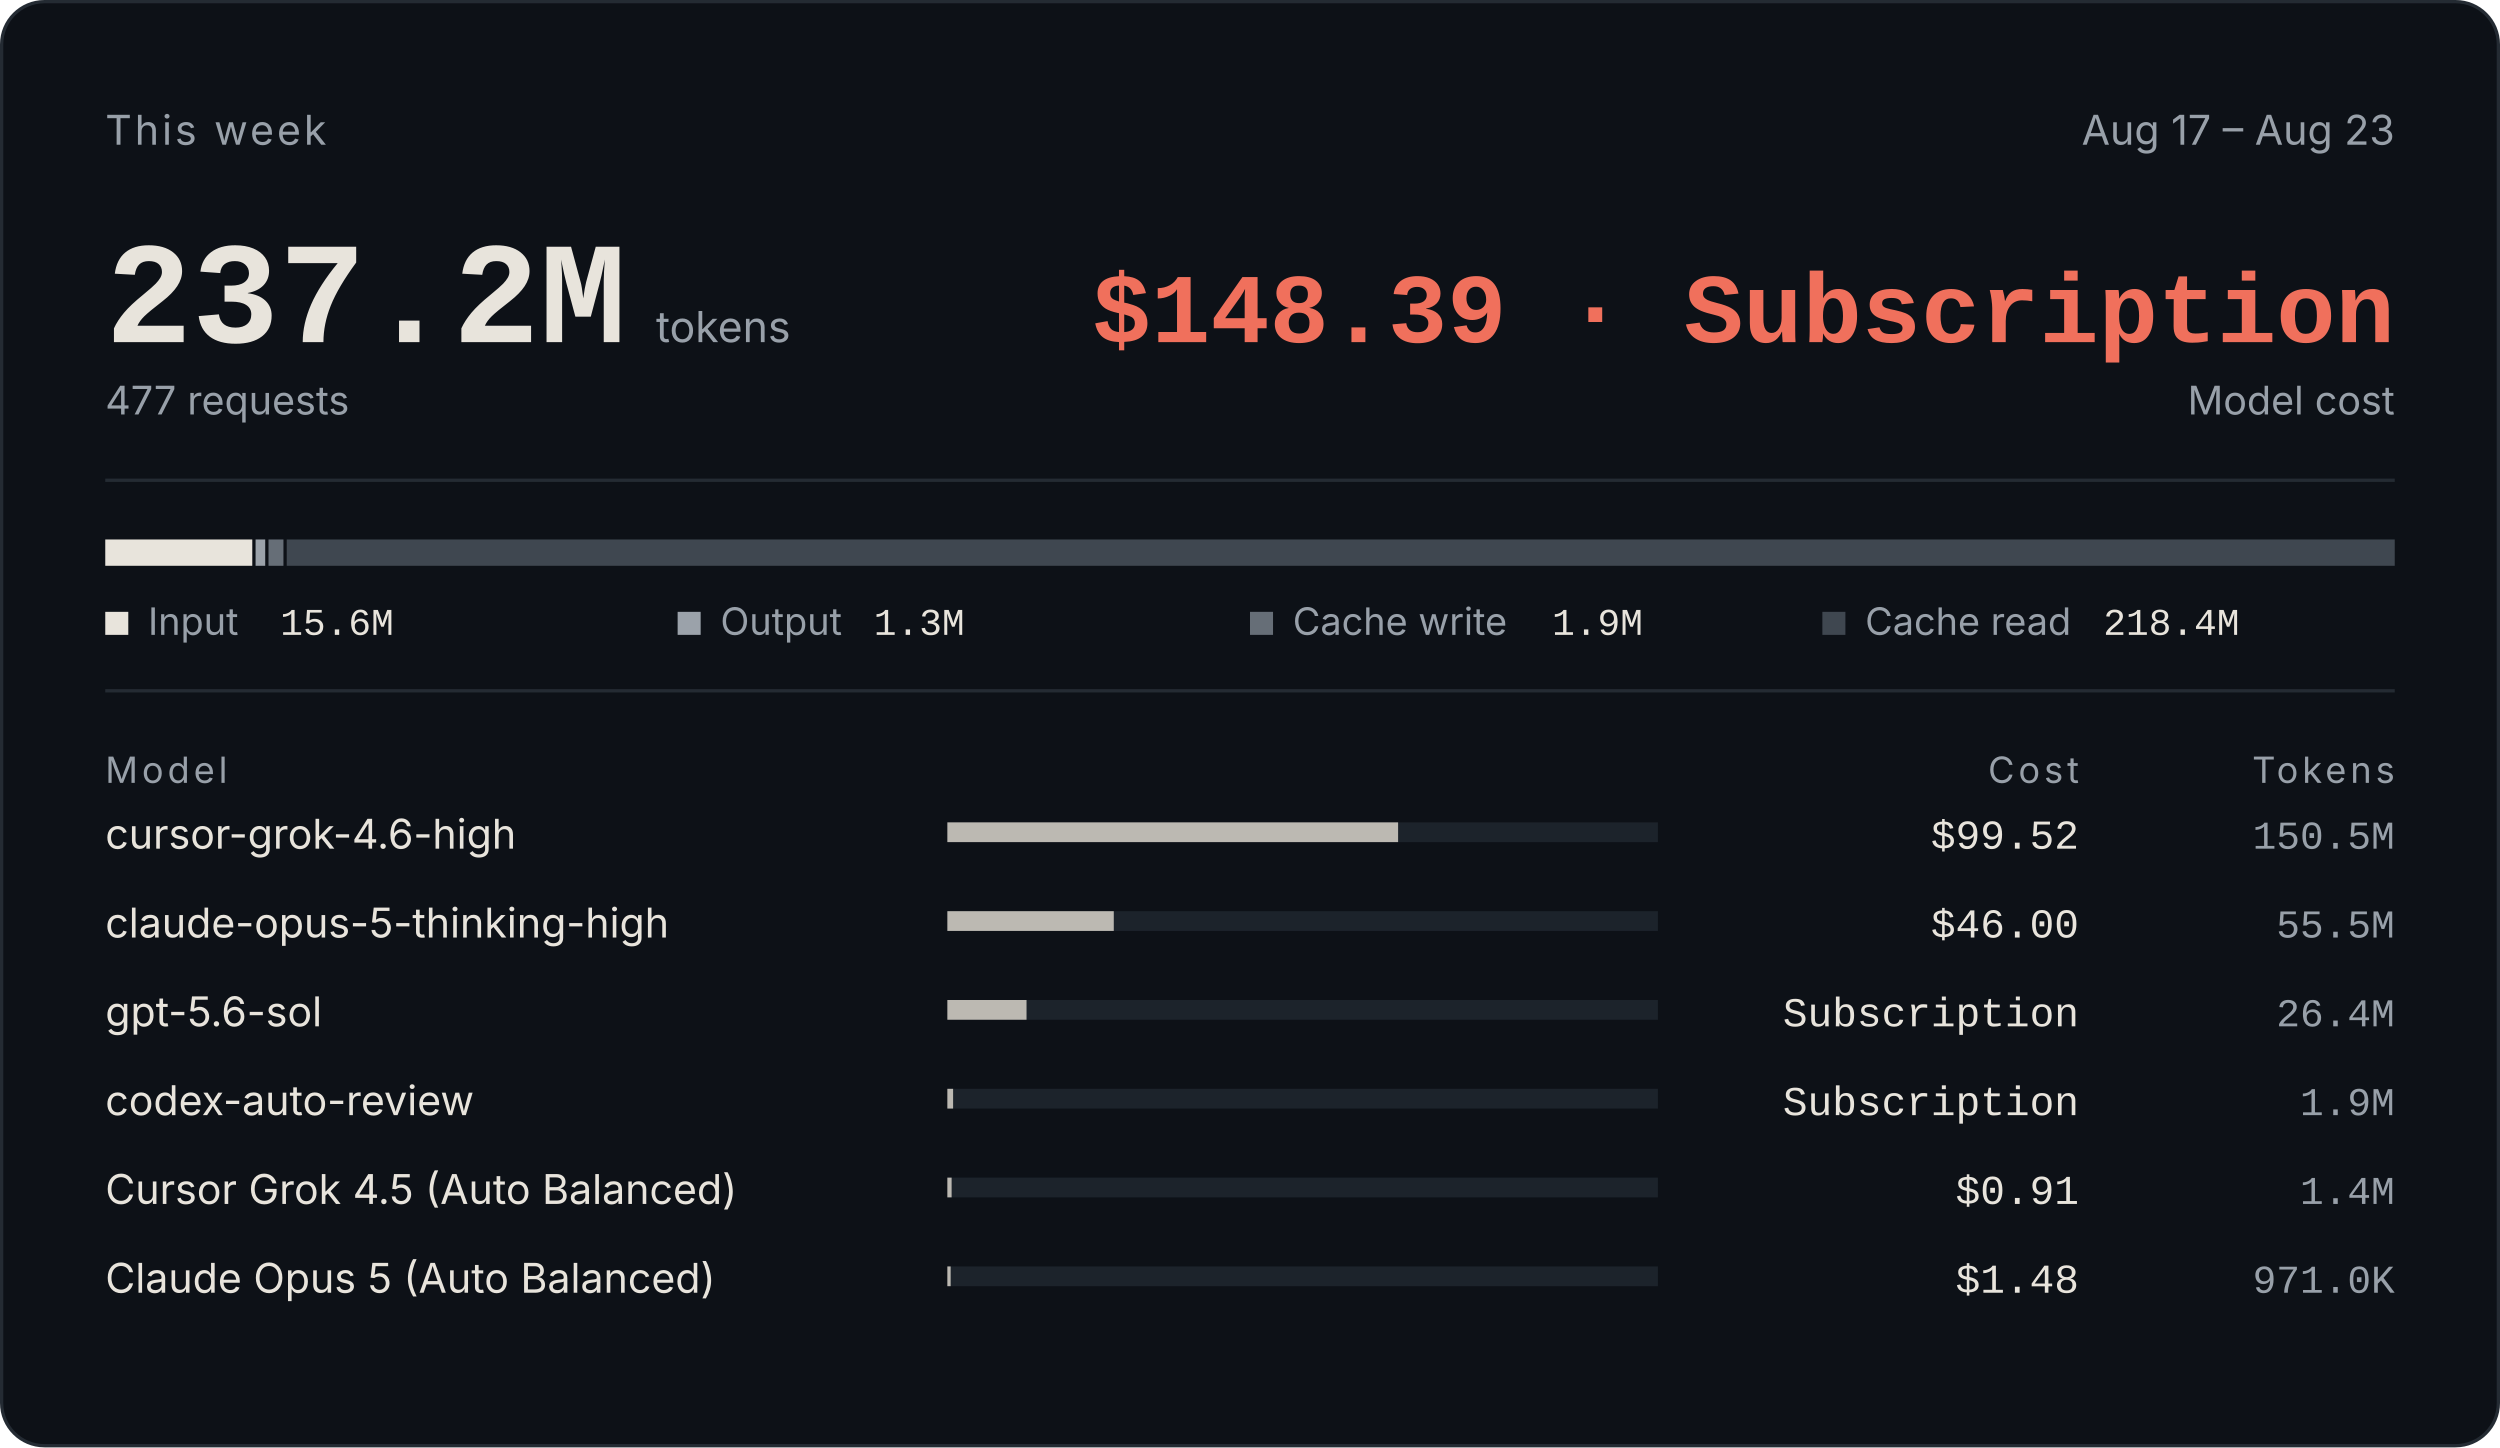
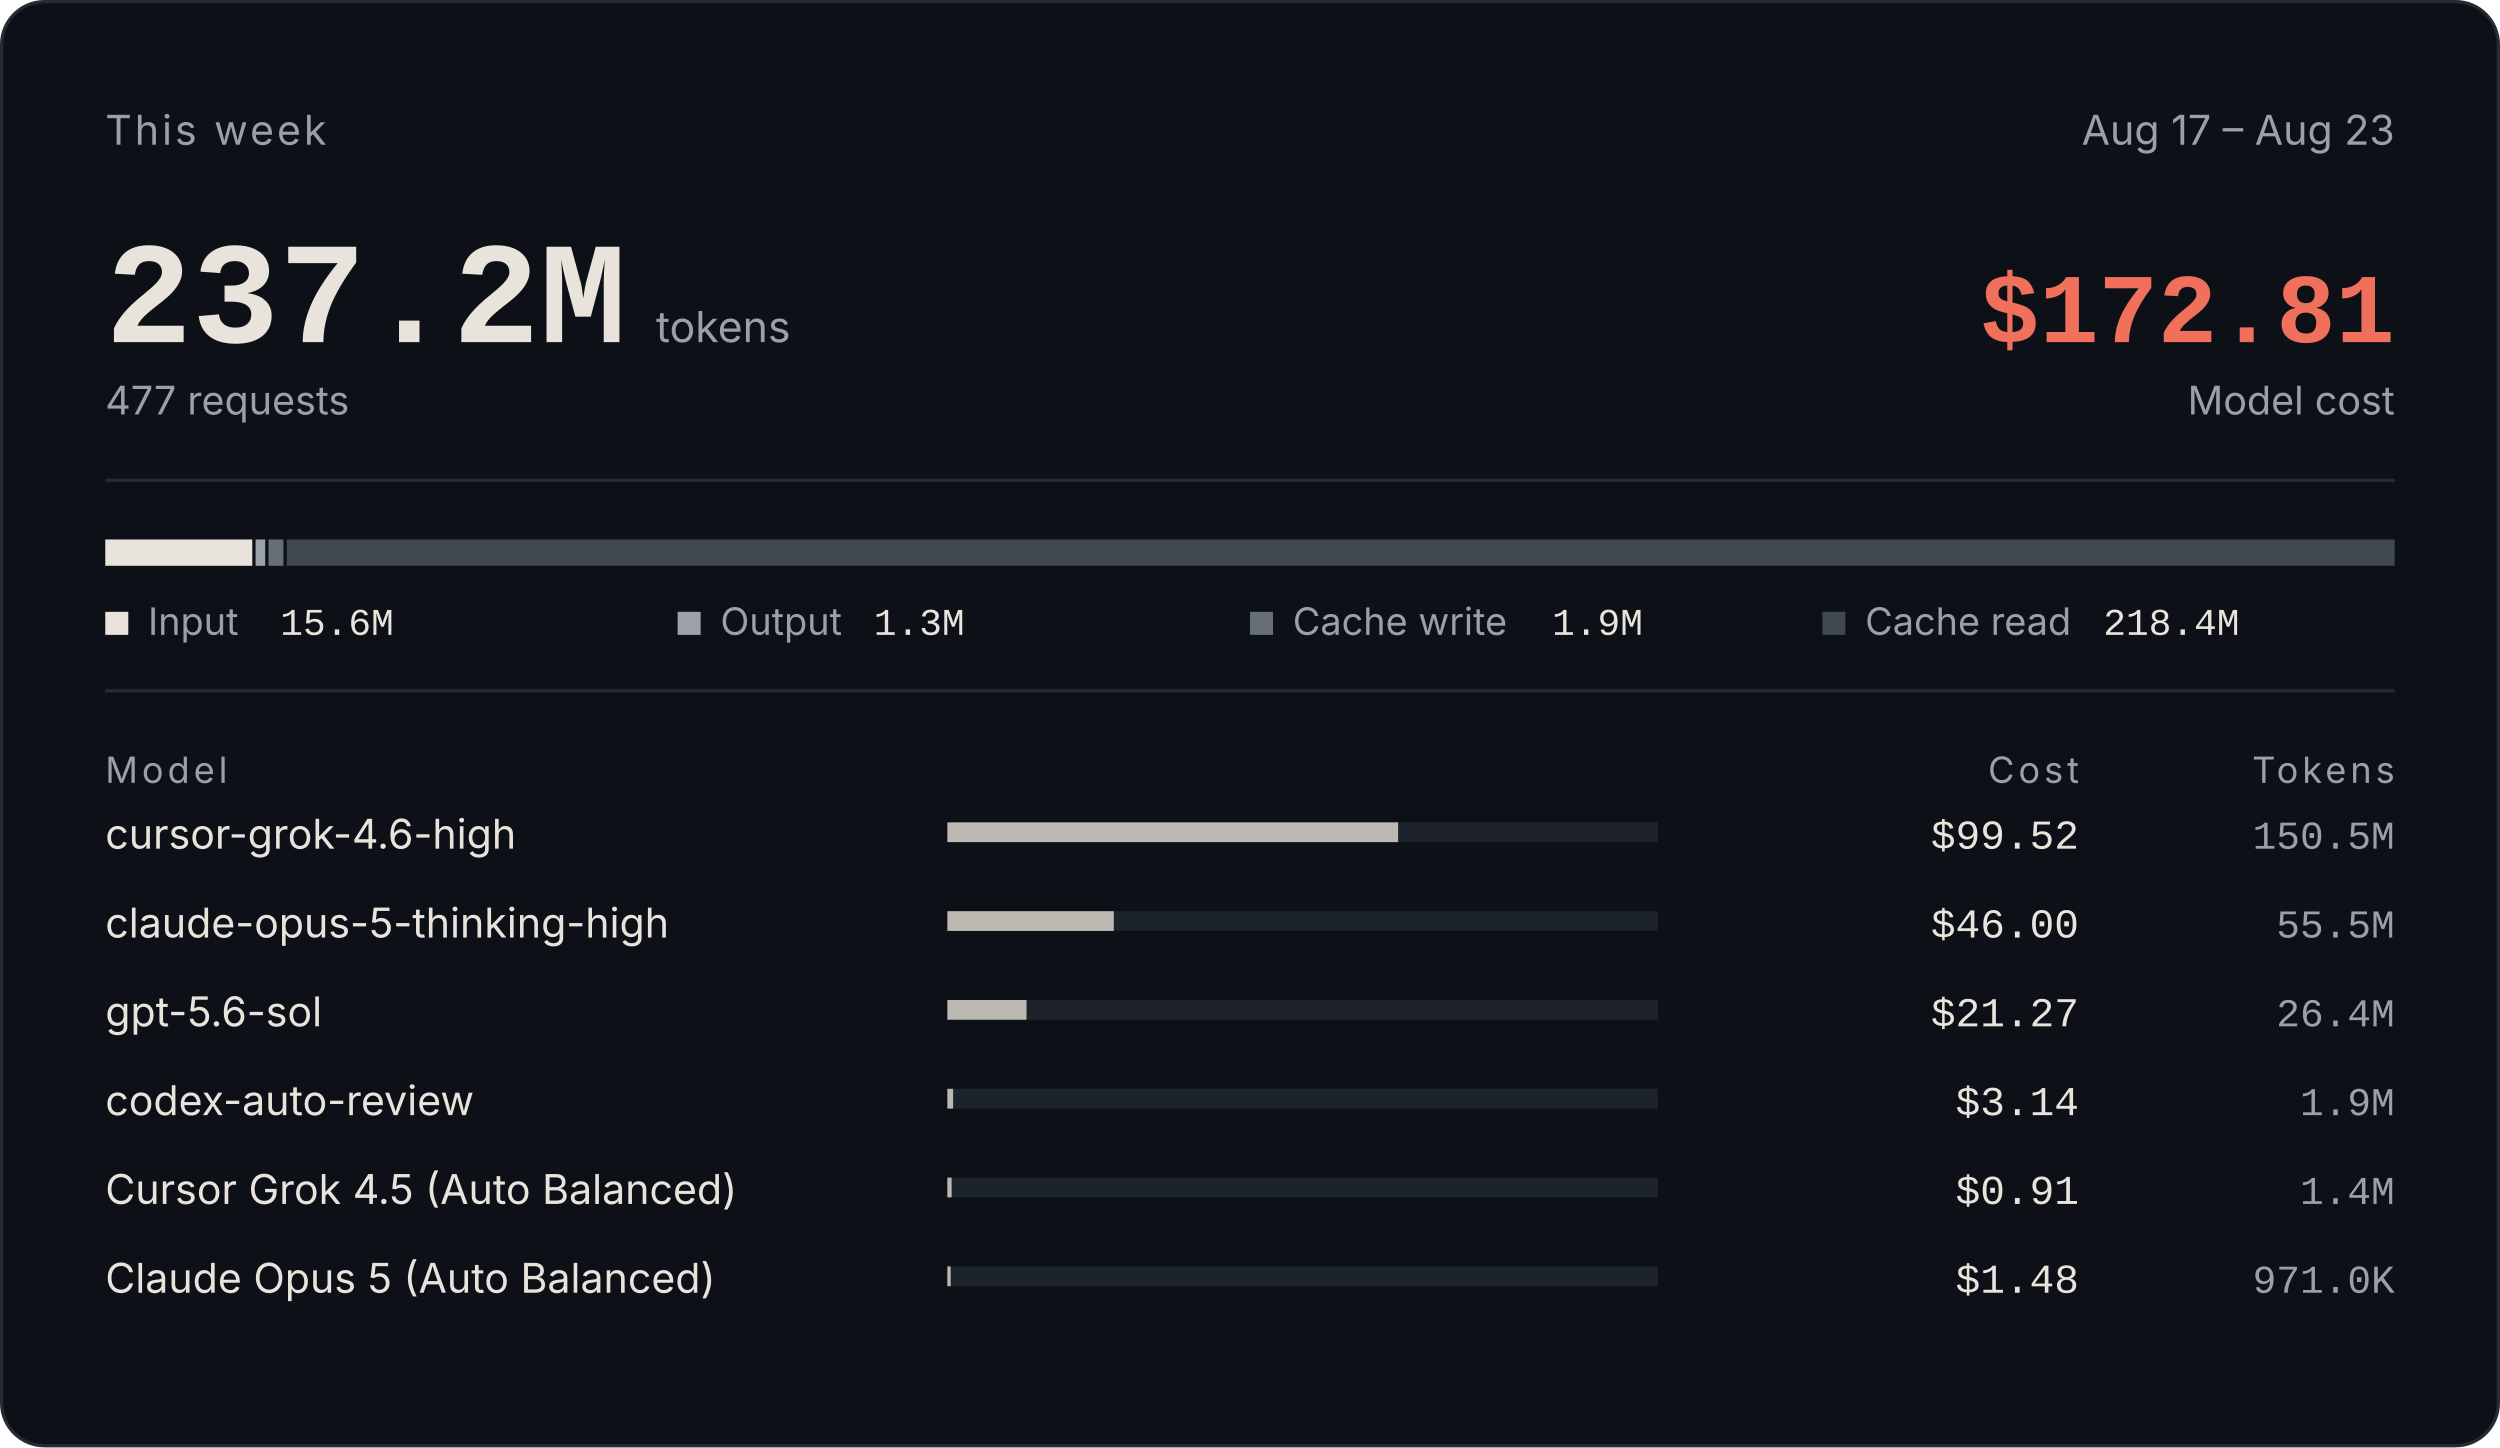
- <svg xmlns="http://www.w3.org/2000/svg" width="100%" height="440" viewBox="0 0 760 440" role="img" aria-label="This week Aug 17 – Aug 23: 237.2M tokens, model cost $148.39 · Subscription">
+ <svg xmlns="http://www.w3.org/2000/svg" width="100%" height="440" viewBox="0 0 760 440" role="img" aria-label="This week Aug 17 – Aug 23: 237.2M tokens, model cost $172.81">
  <defs>
    <clipPath id="nameclip">
      <rect x="32" y="0" width="236" height="440" />
    </clipPath>
  </defs>
  <rect x="0.5" y="0.5" width="759" height="439" rx="13" fill="#0D1117" stroke="#242B33" />
  <text x="32" y="44" font-family="-apple-system,BlinkMacSystemFont,'Segoe UI','PingFang SC','Hiragino Sans GB','Microsoft YaHei',sans-serif" font-size="12.5" fill="#98A0A9" letter-spacing="0.9">This week</text>
  <text x="728" y="44" font-family="-apple-system,BlinkMacSystemFont,'Segoe UI','PingFang SC','Hiragino Sans GB','Microsoft YaHei',sans-serif" font-size="12.5" fill="#98A0A9" text-anchor="end">Aug 17 – Aug 23</text>
  <text x="32" y="104" font-family="ui-monospace,SFMono-Regular,'SF Mono',Menlo,Consolas,'Liberation Mono',monospace" font-size="44" fill="#E8E4DC" font-weight="600">237.2M<tspan font-family="-apple-system,BlinkMacSystemFont,'Segoe UI','PingFang SC','Hiragino Sans GB','Microsoft YaHei',sans-serif" font-size="13" fill="#98A0A9" font-weight="400" dx="9">tokens</tspan>
  </text>
  <text x="32" y="126" font-family="-apple-system,BlinkMacSystemFont,'Segoe UI','PingFang SC','Hiragino Sans GB','Microsoft YaHei',sans-serif" font-size="12" fill="#98A0A9">477 requests</text>
-   <text x="728" y="104" font-family="ui-monospace,SFMono-Regular,'SF Mono',Menlo,Consolas,'Liberation Mono',monospace" font-size="30" fill="#F0705C" font-weight="600" text-anchor="end">$148.39 · Subscription</text>
+   <text x="728" y="104" font-family="ui-monospace,SFMono-Regular,'SF Mono',Menlo,Consolas,'Liberation Mono',monospace" font-size="30" fill="#F0705C" font-weight="600" text-anchor="end">$172.81</text>
  <text x="728" y="126" font-family="-apple-system,BlinkMacSystemFont,'Segoe UI','PingFang SC','Hiragino Sans GB','Microsoft YaHei',sans-serif" font-size="12" fill="#98A0A9" text-anchor="end">Model cost</text>
  <line x1="32" y1="146" x2="728" y2="146" stroke="#242B33" stroke-width="1" />
  <rect x="32" y="164" width="44.694" height="8" fill="#E8E4DC" />
  <rect x="77.694" y="164" width="2.93" height="8" fill="#9BA2AA" />
  <rect x="81.624" y="164" width="4.543" height="8" fill="#666E77" />
  <rect x="87.167" y="164" width="640.833" height="8" fill="#3F4750" />
  <rect x="32" y="186" width="7" height="7" fill="#E8E4DC" />
  <text x="45" y="193" font-family="-apple-system,BlinkMacSystemFont,'Segoe UI','PingFang SC','Hiragino Sans GB','Microsoft YaHei',sans-serif" font-size="11.5" fill="#98A0A9">Input</text>
  <text x="85.2" y="193" font-family="ui-monospace,SFMono-Regular,'SF Mono',Menlo,Consolas,'Liberation Mono',monospace" font-size="11.5" fill="#E8E4DC">15.6M</text>
  <rect x="206" y="186" width="7" height="7" fill="#9BA2AA" />
  <text x="219" y="193" font-family="-apple-system,BlinkMacSystemFont,'Segoe UI','PingFang SC','Hiragino Sans GB','Microsoft YaHei',sans-serif" font-size="11.5" fill="#98A0A9">Output</text>
  <text x="265.64" y="193" font-family="ui-monospace,SFMono-Regular,'SF Mono',Menlo,Consolas,'Liberation Mono',monospace" font-size="11.5" fill="#E8E4DC">1.3M</text>
  <rect x="380" y="186" width="7" height="7" fill="#666E77" />
  <text x="393" y="193" font-family="-apple-system,BlinkMacSystemFont,'Segoe UI','PingFang SC','Hiragino Sans GB','Microsoft YaHei',sans-serif" font-size="11.5" fill="#98A0A9">Cache write</text>
  <text x="471.84" y="193" font-family="ui-monospace,SFMono-Regular,'SF Mono',Menlo,Consolas,'Liberation Mono',monospace" font-size="11.5" fill="#E8E4DC">1.9M</text>
  <rect x="554" y="186" width="7" height="7" fill="#3F4750" />
  <text x="567" y="193" font-family="-apple-system,BlinkMacSystemFont,'Segoe UI','PingFang SC','Hiragino Sans GB','Microsoft YaHei',sans-serif" font-size="11.5" fill="#98A0A9">Cache read</text>
  <text x="639.4" y="193" font-family="ui-monospace,SFMono-Regular,'SF Mono',Menlo,Consolas,'Liberation Mono',monospace" font-size="11.5" fill="#E8E4DC">218.4M</text>
  <line x1="32" y1="210" x2="728" y2="210" stroke="#242B33" stroke-width="1" />
  <text x="32" y="238" font-family="-apple-system,BlinkMacSystemFont,'Segoe UI','PingFang SC','Hiragino Sans GB','Microsoft YaHei',sans-serif" font-size="11" fill="#98A0A9" letter-spacing="1.2">Model</text>
  <text x="632" y="238" font-family="-apple-system,BlinkMacSystemFont,'Segoe UI','PingFang SC','Hiragino Sans GB','Microsoft YaHei',sans-serif" font-size="11" fill="#98A0A9" text-anchor="end" letter-spacing="1.2">Cost</text>
  <text x="728" y="238" font-family="-apple-system,BlinkMacSystemFont,'Segoe UI','PingFang SC','Hiragino Sans GB','Microsoft YaHei',sans-serif" font-size="11" fill="#98A0A9" text-anchor="end" letter-spacing="1.2">Tokens</text>
  <text x="32" y="258" font-family="-apple-system,BlinkMacSystemFont,'Segoe UI','PingFang SC','Hiragino Sans GB','Microsoft YaHei',sans-serif" font-size="12.5" fill="#E8E4DC" clip-path="url(#nameclip)">cursor-grok-4.6-high</text>
  <rect x="288" y="250" width="216" height="6" fill="#1C232B" />
  <rect x="288" y="250" width="137.022" height="6" fill="#D8D3CA" fill-opacity="0.85" />
  <text x="632" y="258" font-family="ui-monospace,SFMono-Regular,'SF Mono',Menlo,Consolas,'Liberation Mono',monospace" font-size="12.5" fill="#E8E4DC" text-anchor="end">$99.52</text>
  <text x="728" y="258" font-family="ui-monospace,SFMono-Regular,'SF Mono',Menlo,Consolas,'Liberation Mono',monospace" font-size="12" fill="#98A0A9" text-anchor="end">150.5M</text>
  <text x="32" y="285" font-family="-apple-system,BlinkMacSystemFont,'Segoe UI','PingFang SC','Hiragino Sans GB','Microsoft YaHei',sans-serif" font-size="12.5" fill="#E8E4DC" clip-path="url(#nameclip)">claude-opus-5-thinking-high</text>
  <rect x="288" y="277" width="216" height="6" fill="#1C232B" />
  <rect x="288" y="277" width="50.587" height="6" fill="#D8D3CA" fill-opacity="0.85" />
  <text x="632" y="285" font-family="ui-monospace,SFMono-Regular,'SF Mono',Menlo,Consolas,'Liberation Mono',monospace" font-size="12.5" fill="#E8E4DC" text-anchor="end">$46.00</text>
  <text x="728" y="285" font-family="ui-monospace,SFMono-Regular,'SF Mono',Menlo,Consolas,'Liberation Mono',monospace" font-size="12" fill="#98A0A9" text-anchor="end">55.5M</text>
  <text x="32" y="312" font-family="-apple-system,BlinkMacSystemFont,'Segoe UI','PingFang SC','Hiragino Sans GB','Microsoft YaHei',sans-serif" font-size="12.5" fill="#E8E4DC" clip-path="url(#nameclip)">gpt-5.6-sol</text>
  <rect x="288" y="304" width="216" height="6" fill="#1C232B" />
  <rect x="288" y="304" width="24.065" height="6" fill="#D8D3CA" fill-opacity="0.85" />
-   <text x="632" y="312" font-family="ui-monospace,SFMono-Regular,'SF Mono',Menlo,Consolas,'Liberation Mono',monospace" font-size="12.5" fill="#E8E4DC" text-anchor="end">Subscription</text>
+   <text x="632" y="312" font-family="ui-monospace,SFMono-Regular,'SF Mono',Menlo,Consolas,'Liberation Mono',monospace" font-size="12.5" fill="#E8E4DC" text-anchor="end">$21.27</text>
  <text x="728" y="312" font-family="ui-monospace,SFMono-Regular,'SF Mono',Menlo,Consolas,'Liberation Mono',monospace" font-size="12" fill="#98A0A9" text-anchor="end">26.4M</text>
  <text x="32" y="339" font-family="-apple-system,BlinkMacSystemFont,'Segoe UI','PingFang SC','Hiragino Sans GB','Microsoft YaHei',sans-serif" font-size="12.5" fill="#E8E4DC" clip-path="url(#nameclip)">codex-auto-review</text>
  <rect x="288" y="331" width="216" height="6" fill="#1C232B" />
  <rect x="288" y="331" width="1.744" height="6" fill="#D8D3CA" fill-opacity="0.85" />
-   <text x="632" y="339" font-family="ui-monospace,SFMono-Regular,'SF Mono',Menlo,Consolas,'Liberation Mono',monospace" font-size="12.5" fill="#E8E4DC" text-anchor="end">Subscription</text>
+   <text x="632" y="339" font-family="ui-monospace,SFMono-Regular,'SF Mono',Menlo,Consolas,'Liberation Mono',monospace" font-size="12.5" fill="#E8E4DC" text-anchor="end">$3.14</text>
  <text x="728" y="339" font-family="ui-monospace,SFMono-Regular,'SF Mono',Menlo,Consolas,'Liberation Mono',monospace" font-size="12" fill="#98A0A9" text-anchor="end">1.9M</text>
  <text x="32" y="366" font-family="-apple-system,BlinkMacSystemFont,'Segoe UI','PingFang SC','Hiragino Sans GB','Microsoft YaHei',sans-serif" font-size="12.5" fill="#E8E4DC" clip-path="url(#nameclip)">Cursor Grok 4.5 (Auto Balanced)</text>
  <rect x="288" y="358" width="216" height="6" fill="#1C232B" />
  <rect x="288" y="358" width="1.293" height="6" fill="#D8D3CA" fill-opacity="0.85" />
  <text x="632" y="366" font-family="ui-monospace,SFMono-Regular,'SF Mono',Menlo,Consolas,'Liberation Mono',monospace" font-size="12.5" fill="#E8E4DC" text-anchor="end">$0.91</text>
  <text x="728" y="366" font-family="ui-monospace,SFMono-Regular,'SF Mono',Menlo,Consolas,'Liberation Mono',monospace" font-size="12" fill="#98A0A9" text-anchor="end">1.4M</text>
  <text x="32" y="393" font-family="-apple-system,BlinkMacSystemFont,'Segoe UI','PingFang SC','Hiragino Sans GB','Microsoft YaHei',sans-serif" font-size="12.5" fill="#E8E4DC" clip-path="url(#nameclip)">Claude Opus 5 (Auto Balanced)</text>
  <rect x="288" y="385" width="216" height="6" fill="#1C232B" />
  <rect x="288" y="385" width="1" height="6" fill="#D8D3CA" fill-opacity="0.85" />
  <text x="632" y="393" font-family="ui-monospace,SFMono-Regular,'SF Mono',Menlo,Consolas,'Liberation Mono',monospace" font-size="12.5" fill="#E8E4DC" text-anchor="end">$1.48</text>
  <text x="728" y="393" font-family="ui-monospace,SFMono-Regular,'SF Mono',Menlo,Consolas,'Liberation Mono',monospace" font-size="12" fill="#98A0A9" text-anchor="end">971.0K</text>
</svg>
